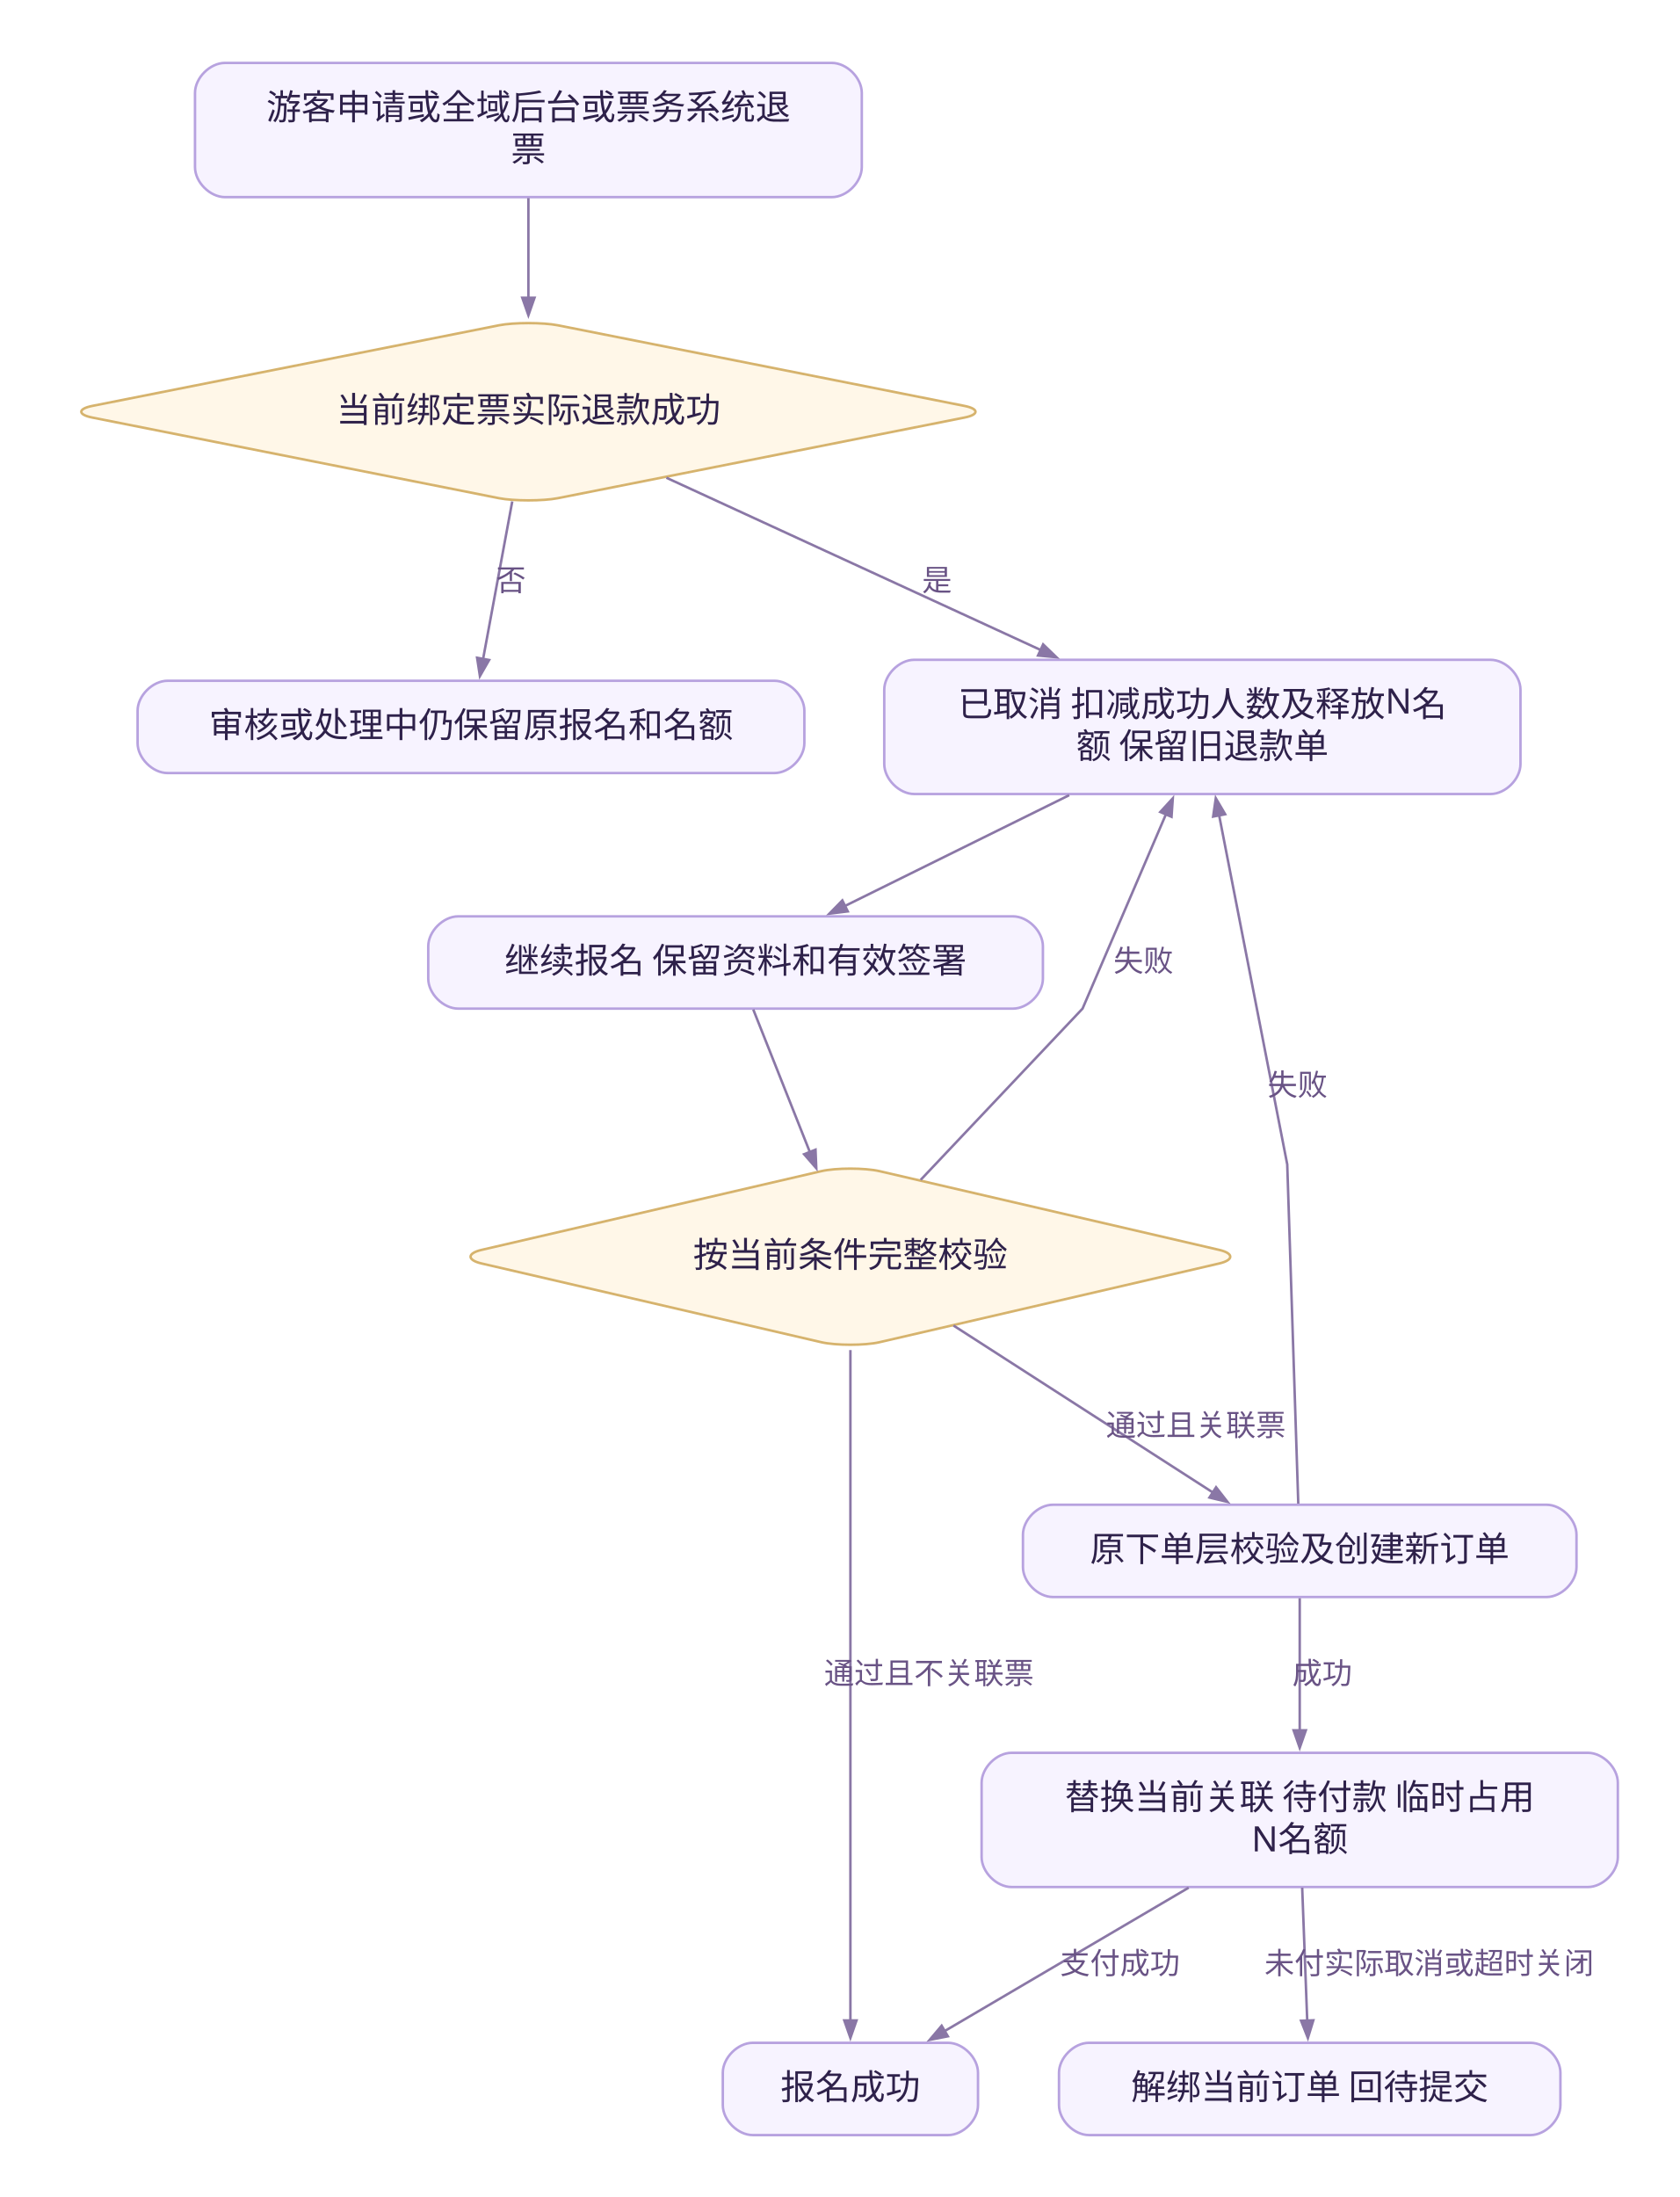
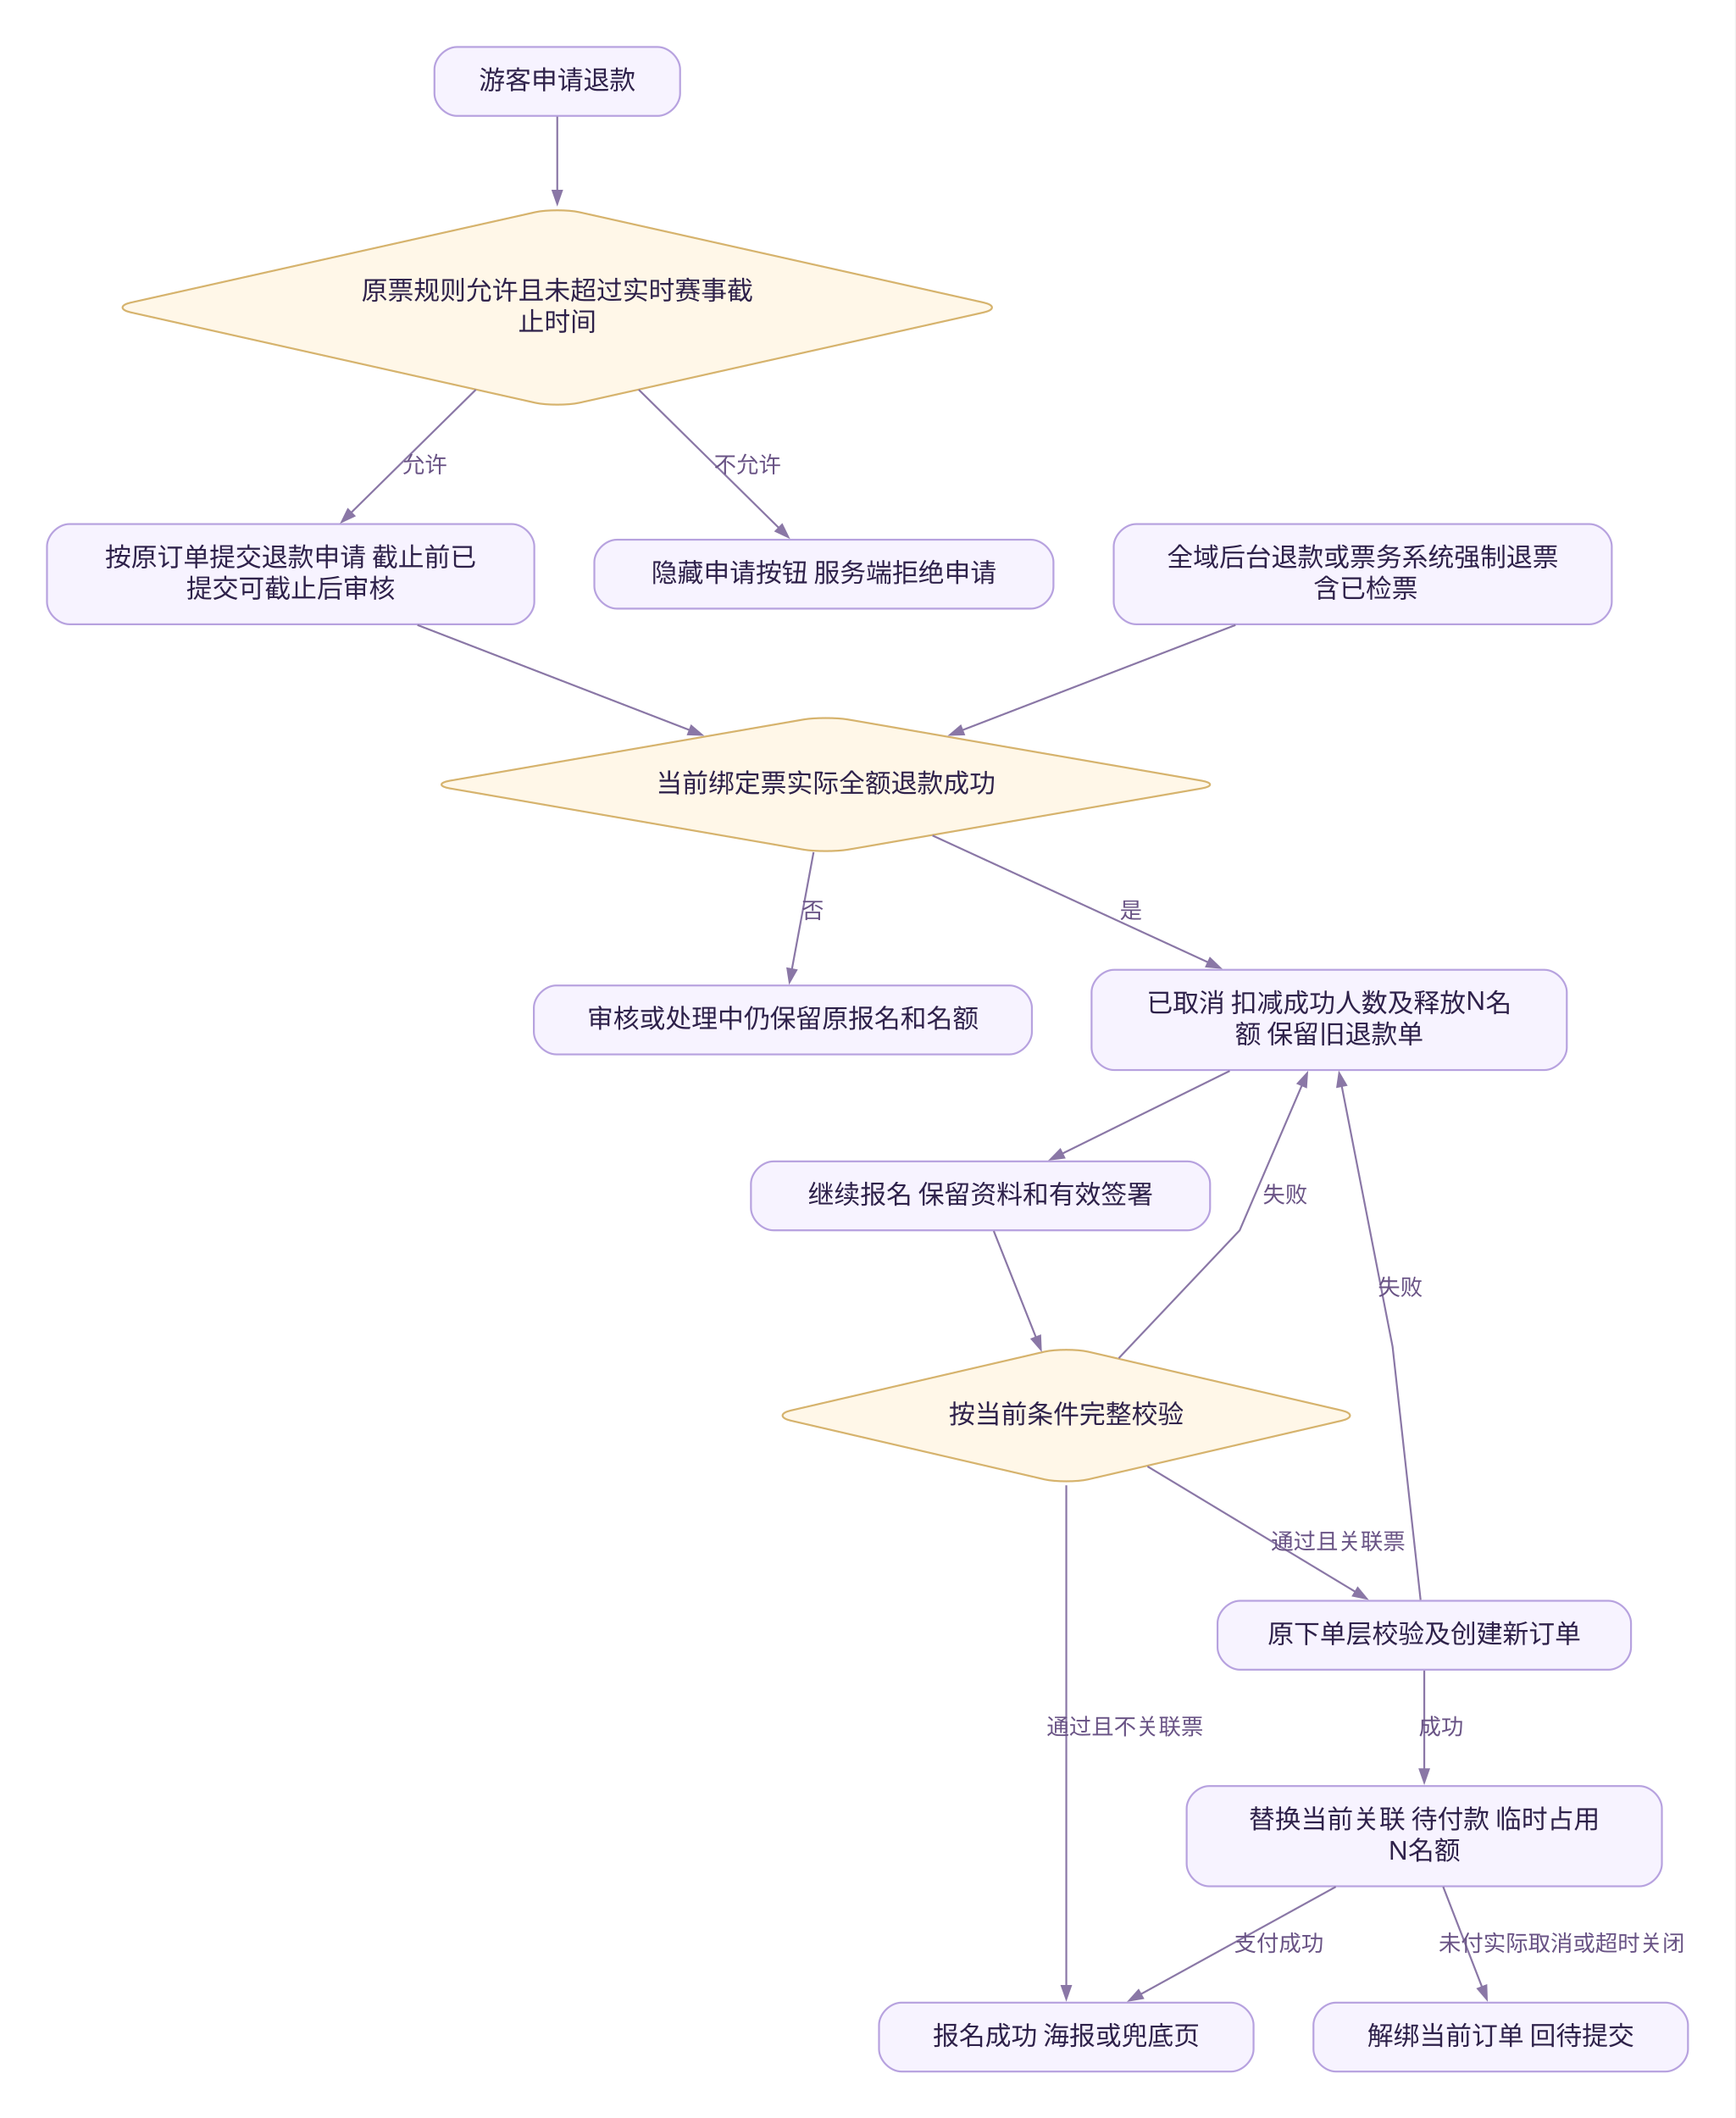
- <svg xmlns="http://www.w3.org/2000/svg" width="673pt" height="880pt" viewBox="0.00 0.00 673.00 880.00">
-   <g id="graph0" class="graph" transform="scale(1 1) rotate(0) translate(25.2 855.2)">
-     <polygon fill="white" stroke="none" points="-25.2,25.2 -25.2,-855.2 648.12,-855.2 648.12,25.2 -25.2,25.2" />
+ <svg xmlns="http://www.w3.org/2000/svg" width="931pt" height="1136pt" viewBox="0.00 0.00 931.00 1136.00">
+   <g id="graph0" class="graph" transform="scale(1 1) rotate(0) translate(25.2 1111.08)">
+     <polygon fill="white" stroke="none" points="-25.2,25.2 -25.2,-1111.08 905.32,-1111.08 905.32,25.2 -25.2,25.2" />
    <g id="node1" class="node">
-       <path fill="#f7f3ff" stroke="#b7a2df" d="M308.04,-830C308.04,-830 64.92,-830 64.92,-830 58.92,-830 52.92,-824 52.92,-818 52.92,-818 52.92,-788.24 52.92,-788.24 52.92,-782.24 58.92,-776.24 64.92,-776.24 64.92,-776.24 308.04,-776.24 308.04,-776.24 314.04,-776.24 320.04,-782.24 320.04,-788.24 320.04,-788.24 320.04,-818 320.04,-818 320.04,-824 314.04,-830 308.04,-830" />
-       <text xml:space="preserve" text-anchor="middle" x="186.48" y="-807.32" font-family="PingFang SC" font-size="14.00" fill="#2e214a">游客申请或全域后台或票务系统退</text>
-       <text xml:space="preserve" text-anchor="middle" x="186.48" y="-790.52" font-family="PingFang SC" font-size="14.00" fill="#2e214a">票</text>
+       <path fill="#f7f3ff" stroke="#b7a2df" d="M327.56,-1085.88C327.56,-1085.88 219.8,-1085.88 219.8,-1085.88 213.8,-1085.88 207.8,-1079.88 207.8,-1073.88 207.8,-1073.88 207.8,-1060.92 207.8,-1060.92 207.8,-1054.92 213.8,-1048.92 219.8,-1048.92 219.8,-1048.92 327.56,-1048.92 327.56,-1048.92 333.56,-1048.92 339.56,-1054.92 339.56,-1060.92 339.56,-1060.92 339.56,-1073.88 339.56,-1073.88 339.56,-1079.88 333.56,-1085.88 327.56,-1085.88" />
+       <text xml:space="preserve" text-anchor="middle" x="273.68" y="-1063.2" font-family="PingFang SC" font-size="14.00" fill="#2e214a">游客申请退款</text>
    </g>
    <g id="node2" class="node">
-       <path fill="#fff7e8" stroke="#d6b36d" d="M174.71,-724.91C174.71,-724.91 11.77,-692.61 11.77,-692.61 5.89,-691.45 5.89,-689.11 11.77,-687.95 11.77,-687.95 174.71,-655.65 174.71,-655.65 180.59,-654.49 192.37,-654.49 198.25,-655.65 198.25,-655.65 361.19,-687.95 361.19,-687.95 367.07,-689.11 367.07,-691.45 361.19,-692.61 361.19,-692.61 198.25,-724.91 198.25,-724.91 192.37,-726.07 180.59,-726.07 174.71,-724.91" />
-       <text xml:space="preserve" text-anchor="middle" x="186.48" y="-686.08" font-family="PingFang SC" font-size="14.00" fill="#2e214a">当前绑定票实际退款成功</text>
+       <path fill="#fff7e8" stroke="#d6b36d" d="M261.97,-997.3C261.97,-997.3 44.91,-948.78 44.91,-948.78 39.06,-947.47 39.06,-944.85 44.91,-943.54 44.91,-943.54 261.97,-895.02 261.97,-895.02 267.82,-893.71 279.54,-893.71 285.39,-895.02 285.39,-895.02 502.45,-943.54 502.45,-943.54 508.3,-944.85 508.3,-947.47 502.45,-948.78 502.45,-948.78 285.39,-997.3 285.39,-997.3 279.54,-998.61 267.82,-998.61 261.97,-997.3" />
+       <text xml:space="preserve" text-anchor="middle" x="273.68" y="-950.36" font-family="PingFang SC" font-size="14.00" fill="#2e214a">原票规则允许且未超过实时赛事截</text>
+       <text xml:space="preserve" text-anchor="middle" x="273.68" y="-933.56" font-family="PingFang SC" font-size="14.00" fill="#2e214a">止时间</text>
    </g>
    <g id="edge1" class="edge">
-       <path fill="none" stroke="#8a77a6" d="M186.48,-775.85C186.48,-763.87 186.48,-749.35 186.48,-735.74" />
-       <polygon fill="#8a77a6" stroke="#8a77a6" points="188.93,-735.94 186.48,-728.94 184.03,-735.94 188.93,-735.94" />
+       <path fill="none" stroke="#8a77a6" d="M273.68,-1048.55C273.68,-1037.69 273.68,-1023.13 273.68,-1008.43" />
+       <polygon fill="#8a77a6" stroke="#8a77a6" points="276.13,-1008.79 273.68,-1001.79 271.23,-1008.79 276.13,-1008.79" />
    </g>
    <g id="node3" class="node">
-       <path fill="#f7f3ff" stroke="#b7a2df" d="M285.04,-582.52C285.04,-582.52 41.92,-582.52 41.92,-582.52 35.92,-582.52 29.92,-576.52 29.92,-570.52 29.92,-570.52 29.92,-557.56 29.92,-557.56 29.92,-551.56 35.92,-545.56 41.92,-545.56 41.92,-545.56 285.04,-545.56 285.04,-545.56 291.04,-545.56 297.04,-551.56 297.04,-557.56 297.04,-557.56 297.04,-570.52 297.04,-570.52 297.04,-576.52 291.04,-582.52 285.04,-582.52" />
-       <text xml:space="preserve" text-anchor="middle" x="163.48" y="-559.84" font-family="PingFang SC" font-size="14.00" fill="#2e214a">审核或处理中仍保留原报名和名额</text>
+       <path fill="#f7f3ff" stroke="#b7a2df" d="M249.36,-830C249.36,-830 12,-830 12,-830 6,-830 0,-824 0,-818 0,-818 0,-788.24 0,-788.24 0,-782.24 6,-776.24 12,-776.24 12,-776.24 249.36,-776.24 249.36,-776.24 255.36,-776.24 261.36,-782.24 261.36,-788.24 261.36,-788.24 261.36,-818 261.36,-818 261.36,-824 255.36,-830 249.36,-830" />
+       <text xml:space="preserve" text-anchor="middle" x="130.68" y="-807.32" font-family="PingFang SC" font-size="14.00" fill="#2e214a">按原订单提交退款申请 截止前已</text>
+       <text xml:space="preserve" text-anchor="middle" x="130.68" y="-790.52" font-family="PingFang SC" font-size="14.00" fill="#2e214a">提交可截止后审核</text>
    </g>
    <g id="edge2" class="edge">
-       <path fill="none" stroke="#8a77a6" d="M180.01,-654.34C176.28,-634.18 171.66,-609.25 168.26,-590.86" />
-       <polygon fill="#8a77a6" stroke="#8a77a6" points="170.75,-590.84 167.06,-584.4 165.93,-591.73 170.75,-590.84" />
-       <text xml:space="preserve" text-anchor="middle" x="179.48" y="-618.52" font-family="PingFang SC" font-size="12.00" fill="#695385">否</text>
+       <path fill="none" stroke="#8a77a6" d="M230,-902.08C208.41,-880.79 182.82,-855.54 163.02,-836.01" />
+       <polygon fill="#8a77a6" stroke="#8a77a6" points="164.85,-834.38 158.15,-831.21 161.41,-837.87 164.85,-834.38" />
+       <text xml:space="preserve" text-anchor="middle" x="202.62" y="-857.6" font-family="PingFang SC" font-size="12.00" fill="#695385">允许</text>
    </g>
    <g id="node4" class="node">
-       <path fill="#f7f3ff" stroke="#b7a2df" d="M571.92,-590.92C571.92,-590.92 341.04,-590.92 341.04,-590.92 335.04,-590.92 329.04,-584.92 329.04,-578.92 329.04,-578.92 329.04,-549.16 329.04,-549.16 329.04,-543.16 335.04,-537.16 341.04,-537.16 341.04,-537.16 571.92,-537.16 571.92,-537.16 577.92,-537.16 583.92,-543.16 583.92,-549.16 583.92,-549.16 583.92,-578.92 583.92,-578.92 583.92,-584.92 577.92,-590.92 571.92,-590.92" />
-       <text xml:space="preserve" text-anchor="middle" x="456.48" y="-568.24" font-family="PingFang SC" font-size="14.00" fill="#2e214a">已取消 扣减成功人数及释放N名</text>
-       <text xml:space="preserve" text-anchor="middle" x="456.48" y="-551.44" font-family="PingFang SC" font-size="14.00" fill="#2e214a">额 保留旧退款单</text>
+       <path fill="#f7f3ff" stroke="#b7a2df" d="M527.8,-821.6C527.8,-821.6 305.56,-821.6 305.56,-821.6 299.56,-821.6 293.56,-815.6 293.56,-809.6 293.56,-809.6 293.56,-796.64 293.56,-796.64 293.56,-790.64 299.56,-784.64 305.56,-784.64 305.56,-784.64 527.8,-784.64 527.8,-784.64 533.8,-784.64 539.8,-790.64 539.8,-796.64 539.8,-796.64 539.8,-809.6 539.8,-809.6 539.8,-815.6 533.8,-821.6 527.8,-821.6" />
+       <text xml:space="preserve" text-anchor="middle" x="416.68" y="-798.92" font-family="PingFang SC" font-size="14.00" fill="#2e214a">隐藏申请按钮 服务端拒绝申请</text>
    </g>
    <g id="edge3" class="edge">
-       <path fill="none" stroke="#8a77a6" d="M241.77,-663.84C285.32,-643.8 346.12,-615.82 391.9,-594.76" />
-       <polygon fill="#8a77a6" stroke="#8a77a6" points="392.69,-597.09 398.03,-591.94 390.64,-592.64 392.69,-597.09" />
-       <text xml:space="preserve" text-anchor="middle" x="350.16" y="-618.52" font-family="PingFang SC" font-size="12.00" fill="#695385">是</text>
+       <path fill="none" stroke="#8a77a6" d="M317.36,-902.08C342.07,-877.7 372.04,-848.15 392.55,-827.92" />
+       <polygon fill="#8a77a6" stroke="#8a77a6" points="394.26,-829.68 397.52,-823.02 390.81,-826.19 394.26,-829.68" />
+       <text xml:space="preserve" text-anchor="middle" x="375.69" y="-857.6" font-family="PingFang SC" font-size="12.00" fill="#695385">不允许</text>
    </g>
    <g id="node5" class="node">
-       <path fill="#f7f3ff" stroke="#b7a2df" d="M380.6,-488.16C380.6,-488.16 158.36,-488.16 158.36,-488.16 152.36,-488.16 146.36,-482.16 146.36,-476.16 146.36,-476.16 146.36,-463.2 146.36,-463.2 146.36,-457.2 152.36,-451.2 158.36,-451.2 158.36,-451.2 380.6,-451.2 380.6,-451.2 386.6,-451.2 392.6,-457.2 392.6,-463.2 392.6,-463.2 392.6,-476.16 392.6,-476.16 392.6,-482.16 386.6,-488.16 380.6,-488.16" />
-       <text xml:space="preserve" text-anchor="middle" x="269.48" y="-465.48" font-family="PingFang SC" font-size="14.00" fill="#2e214a">继续报名 保留资料和有效签署</text>
+       <path fill="#fff7e8" stroke="#d6b36d" d="M405.86,-725.19C405.86,-725.19 216.02,-692.33 216.02,-692.33 210.11,-691.3 210.11,-689.26 216.02,-688.23 216.02,-688.23 405.86,-655.37 405.86,-655.37 411.77,-654.34 423.59,-654.34 429.5,-655.37 429.5,-655.37 619.34,-688.23 619.34,-688.23 625.25,-689.26 625.25,-691.3 619.34,-692.33 619.34,-692.33 429.5,-725.19 429.5,-725.19 423.59,-726.22 411.77,-726.22 405.86,-725.19" />
+       <text xml:space="preserve" text-anchor="middle" x="417.68" y="-686.08" font-family="PingFang SC" font-size="14.00" fill="#2e214a">当前绑定票实际全额退款成功</text>
    </g>
    <g id="edge4" class="edge">
-       <path fill="none" stroke="#8a77a6" d="M403.14,-536.7C374.63,-522.61 339.95,-505.49 313.07,-492.21" />
-       <polygon fill="#8a77a6" stroke="#8a77a6" points="314.42,-490.15 307.06,-489.24 312.25,-494.54 314.42,-490.15" />
+       <path fill="none" stroke="#8a77a6" d="M198.69,-775.85C242.73,-758.85 300.01,-736.72 344.95,-719.37" />
+       <polygon fill="#8a77a6" stroke="#8a77a6" points="345.56,-721.76 351.21,-716.95 343.8,-717.19 345.56,-721.76" />
+     </g>
+     <g id="node7" class="node">
+       <path fill="#f7f3ff" stroke="#b7a2df" d="M516.24,-582.52C516.24,-582.52 273.12,-582.52 273.12,-582.52 267.12,-582.52 261.12,-576.52 261.12,-570.52 261.12,-570.52 261.12,-557.56 261.12,-557.56 261.12,-551.56 267.12,-545.56 273.12,-545.56 273.12,-545.56 516.24,-545.56 516.24,-545.56 522.24,-545.56 528.24,-551.56 528.24,-557.56 528.24,-557.56 528.24,-570.52 528.24,-570.52 528.24,-576.52 522.24,-582.52 516.24,-582.52" />
+       <text xml:space="preserve" text-anchor="middle" x="394.68" y="-559.84" font-family="PingFang SC" font-size="14.00" fill="#2e214a">审核或处理中仍保留原报名和名额</text>
+     </g>
+     <g id="edge6" class="edge">
+       <path fill="none" stroke="#8a77a6" d="M411.15,-654.01C407.42,-633.85 402.82,-609.03 399.43,-590.73" />
+       <polygon fill="#8a77a6" stroke="#8a77a6" points="401.93,-590.74 398.25,-584.3 397.11,-591.63 401.93,-590.74" />
+       <text xml:space="preserve" text-anchor="middle" x="410.68" y="-618.52" font-family="PingFang SC" font-size="12.00" fill="#695385">否</text>
+     </g>
+     <g id="node8" class="node">
+       <path fill="#f7f3ff" stroke="#b7a2df" d="M803.12,-590.92C803.12,-590.92 572.24,-590.92 572.24,-590.92 566.24,-590.92 560.24,-584.92 560.24,-578.92 560.24,-578.92 560.24,-549.16 560.24,-549.16 560.24,-543.16 566.24,-537.16 572.24,-537.16 572.24,-537.16 803.12,-537.16 803.12,-537.16 809.12,-537.16 815.12,-543.16 815.12,-549.16 815.12,-549.16 815.12,-578.92 815.12,-578.92 815.12,-584.92 809.12,-590.92 803.12,-590.92" />
+       <text xml:space="preserve" text-anchor="middle" x="687.68" y="-568.24" font-family="PingFang SC" font-size="14.00" fill="#2e214a">已取消 扣减成功人数及释放N名</text>
+       <text xml:space="preserve" text-anchor="middle" x="687.68" y="-551.44" font-family="PingFang SC" font-size="14.00" fill="#2e214a">额 保留旧退款单</text>
+     </g>
+     <g id="edge7" class="edge">
+       <path fill="none" stroke="#8a77a6" d="M474.94,-662.93C518.25,-643 577.76,-615.62 622.83,-594.88" />
+       <polygon fill="#8a77a6" stroke="#8a77a6" points="623.79,-597.13 629.13,-591.98 621.74,-592.68 623.79,-597.13" />
+       <text xml:space="preserve" text-anchor="middle" x="581.36" y="-618.52" font-family="PingFang SC" font-size="12.00" fill="#695385">是</text>
    </g>
    <g id="node6" class="node">
-       <path fill="#fff7e8" stroke="#d6b36d" d="M303.79,-386.09C303.79,-386.09 167.69,-354.55 167.69,-354.55 161.85,-353.19 161.85,-350.49 167.69,-349.13 167.69,-349.13 303.79,-317.59 303.79,-317.59 309.63,-316.23 321.33,-316.23 327.17,-317.59 327.17,-317.59 463.27,-349.13 463.27,-349.13 469.11,-350.49 469.11,-353.19 463.27,-354.55 463.27,-354.55 327.17,-386.09 327.17,-386.09 321.33,-387.45 309.63,-387.45 303.79,-386.09" />
-       <text xml:space="preserve" text-anchor="middle" x="315.48" y="-347.64" font-family="PingFang SC" font-size="14.00" fill="#2e214a">按当前条件完整校验</text>
+       <path fill="#f7f3ff" stroke="#b7a2df" d="M827.24,-830C827.24,-830 584.12,-830 584.12,-830 578.12,-830 572.12,-824 572.12,-818 572.12,-818 572.12,-788.24 572.12,-788.24 572.12,-782.24 578.12,-776.24 584.12,-776.24 584.12,-776.24 827.24,-776.24 827.24,-776.24 833.24,-776.24 839.24,-782.24 839.24,-788.24 839.24,-788.24 839.24,-818 839.24,-818 839.24,-824 833.24,-830 827.24,-830" />
+       <text xml:space="preserve" text-anchor="middle" x="705.68" y="-807.32" font-family="PingFang SC" font-size="14.00" fill="#2e214a">全域后台退款或票务系统强制退票</text>
+       <text xml:space="preserve" text-anchor="middle" x="705.68" y="-790.52" font-family="PingFang SC" font-size="14.00" fill="#2e214a"> 含已检票</text>
    </g>
    <g id="edge5" class="edge">
-       <path fill="none" stroke="#8a77a6" d="M276.57,-450.83C282.59,-435.66 291.47,-413.29 299.23,-393.76" />
-       <polygon fill="#8a77a6" stroke="#8a77a6" points="301.5,-394.69 301.81,-387.28 296.94,-392.88 301.5,-394.69" />
-     </g>
-     <g id="edge6" class="edge">
-       <path fill="none" stroke="#8a77a6" d="M343.64,-382.62C371.01,-411.57 408.48,-451.2 408.48,-451.2 408.48,-451.2 427.81,-496.25 441.94,-529.17" />
-       <polygon fill="#8a77a6" stroke="#8a77a6" points="439.62,-529.96 444.63,-535.43 444.12,-528.03 439.62,-529.96" />
-       <text xml:space="preserve" text-anchor="middle" x="432.86" y="-466.08" font-family="PingFang SC" font-size="12.00" fill="#695385">失败</text>
-     </g>
-     <g id="node7" class="node">
-       <path fill="#f7f3ff" stroke="#b7a2df" d="M594.36,-252.48C594.36,-252.48 396.6,-252.48 396.6,-252.48 390.6,-252.48 384.6,-246.48 384.6,-240.48 384.6,-240.48 384.6,-227.52 384.6,-227.52 384.6,-221.52 390.6,-215.52 396.6,-215.52 396.6,-215.52 594.36,-215.52 594.36,-215.52 600.36,-215.52 606.36,-221.52 606.36,-227.52 606.36,-227.52 606.36,-240.48 606.36,-240.48 606.36,-246.48 600.36,-252.48 594.36,-252.48" />
-       <text xml:space="preserve" text-anchor="middle" x="495.48" y="-229.8" font-family="PingFang SC" font-size="14.00" fill="#2e214a">原下单层校验及创建新订单</text>
-     </g>
-     <g id="edge7" class="edge">
-       <path fill="none" stroke="#8a77a6" d="M356.78,-324.26C388.29,-303.98 431.21,-276.36 460.93,-257.24" />
-       <polygon fill="#8a77a6" stroke="#8a77a6" points="461.97,-259.48 466.53,-253.63 459.32,-255.36 461.97,-259.48" />
-       <text xml:space="preserve" text-anchor="middle" x="453.9" y="-280.08" font-family="PingFang SC" font-size="12.00" fill="#695385">通过且关联票</text>
+       <path fill="none" stroke="#8a77a6" d="M637.43,-775.85C593.24,-758.85 535.76,-736.72 490.66,-719.37" />
+       <polygon fill="#8a77a6" stroke="#8a77a6" points="491.79,-717.18 484.38,-716.95 490.03,-721.75 491.79,-717.18" />
    </g>
    <g id="node9" class="node">
-       <path fill="#f7f3ff" stroke="#b7a2df" d="M354.6,-36.96C354.6,-36.96 276.36,-36.96 276.36,-36.96 270.36,-36.96 264.36,-30.96 264.36,-24.96 264.36,-24.96 264.36,-12 264.36,-12 264.36,-6 270.36,0 276.36,0 276.36,0 354.6,0 354.6,0 360.6,0 366.6,-6 366.6,-12 366.6,-12 366.6,-24.96 366.6,-24.96 366.6,-30.96 360.6,-36.96 354.6,-36.96" />
-       <text xml:space="preserve" text-anchor="middle" x="315.48" y="-14.28" font-family="PingFang SC" font-size="14.00" fill="#2e214a">报名成功</text>
+       <path fill="#f7f3ff" stroke="#b7a2df" d="M611.8,-488.16C611.8,-488.16 389.56,-488.16 389.56,-488.16 383.56,-488.16 377.56,-482.16 377.56,-476.16 377.56,-476.16 377.56,-463.2 377.56,-463.2 377.56,-457.2 383.56,-451.2 389.56,-451.2 389.56,-451.2 611.8,-451.2 611.8,-451.2 617.8,-451.2 623.8,-457.2 623.8,-463.2 623.8,-463.2 623.8,-476.16 623.8,-476.16 623.8,-482.16 617.8,-488.16 611.8,-488.16" />
+       <text xml:space="preserve" text-anchor="middle" x="500.68" y="-465.48" font-family="PingFang SC" font-size="14.00" fill="#2e214a">继续报名 保留资料和有效签署</text>
+     </g>
+     <g id="edge8" class="edge">
+       <path fill="none" stroke="#8a77a6" d="M634.34,-536.7C605.83,-522.61 571.15,-505.49 544.27,-492.21" />
+       <polygon fill="#8a77a6" stroke="#8a77a6" points="545.62,-490.15 538.26,-489.24 543.45,-494.54 545.62,-490.15" />
+     </g>
+     <g id="node10" class="node">
+       <path fill="#fff7e8" stroke="#d6b36d" d="M534.99,-386.09C534.99,-386.09 398.89,-354.55 398.89,-354.55 393.05,-353.19 393.05,-350.49 398.89,-349.13 398.89,-349.13 534.99,-317.59 534.99,-317.59 540.83,-316.23 552.53,-316.23 558.37,-317.59 558.37,-317.59 694.47,-349.13 694.47,-349.13 700.31,-350.49 700.31,-353.19 694.47,-354.55 694.47,-354.55 558.37,-386.09 558.37,-386.09 552.53,-387.45 540.83,-387.45 534.99,-386.09" />
+       <text xml:space="preserve" text-anchor="middle" x="546.68" y="-347.64" font-family="PingFang SC" font-size="14.00" fill="#2e214a">按当前条件完整校验</text>
+     </g>
+     <g id="edge9" class="edge">
+       <path fill="none" stroke="#8a77a6" d="M507.77,-450.83C513.79,-435.66 522.67,-413.29 530.43,-393.76" />
+       <polygon fill="#8a77a6" stroke="#8a77a6" points="532.7,-394.69 533.01,-387.28 528.14,-392.88 532.7,-394.69" />
+     </g>
+     <g id="edge10" class="edge">
+       <path fill="none" stroke="#8a77a6" d="M574.84,-382.62C602.21,-411.57 639.68,-451.2 639.68,-451.2 639.68,-451.2 659.01,-496.25 673.14,-529.17" />
+       <polygon fill="#8a77a6" stroke="#8a77a6" points="670.82,-529.96 675.83,-535.43 675.32,-528.03 670.82,-529.96" />
+       <text xml:space="preserve" text-anchor="middle" x="664.06" y="-466.08" font-family="PingFang SC" font-size="12.00" fill="#695385">失败</text>
+     </g>
+     <g id="node11" class="node">
+       <path fill="#f7f3ff" stroke="#b7a2df" d="M837.56,-252.48C837.56,-252.48 639.8,-252.48 639.8,-252.48 633.8,-252.48 627.8,-246.48 627.8,-240.48 627.8,-240.48 627.8,-227.52 627.8,-227.52 627.8,-221.52 633.8,-215.52 639.8,-215.52 639.8,-215.52 837.56,-215.52 837.56,-215.52 843.56,-215.52 849.56,-221.52 849.56,-227.52 849.56,-227.52 849.56,-240.48 849.56,-240.48 849.56,-246.48 843.56,-252.48 837.56,-252.48" />
+       <text xml:space="preserve" text-anchor="middle" x="738.68" y="-229.8" font-family="PingFang SC" font-size="14.00" fill="#2e214a">原下单层校验及创建新订单</text>
+     </g>
+     <g id="edge11" class="edge">
+       <path fill="none" stroke="#8a77a6" d="M590.25,-324.55C623.99,-304.2 670.19,-276.32 702.04,-257.11" />
+       <polygon fill="#8a77a6" stroke="#8a77a6" points="702.99,-259.4 707.71,-253.68 700.45,-255.2 702.99,-259.4" />
+       <text xml:space="preserve" text-anchor="middle" x="692.52" y="-280.08" font-family="PingFang SC" font-size="12.00" fill="#695385">通过且关联票</text>
+     </g>
+     <g id="node13" class="node">
+       <path fill="#f7f3ff" stroke="#b7a2df" d="M635.12,-36.96C635.12,-36.96 458.24,-36.96 458.24,-36.96 452.24,-36.96 446.24,-30.96 446.24,-24.96 446.24,-24.96 446.24,-12 446.24,-12 446.24,-6 452.24,0 458.24,0 458.24,0 635.12,0 635.12,0 641.12,0 647.12,-6 647.12,-12 647.12,-12 647.12,-24.96 647.12,-24.96 647.12,-30.96 641.12,-36.96 635.12,-36.96" />
+       <text xml:space="preserve" text-anchor="middle" x="546.68" y="-14.28" font-family="PingFang SC" font-size="14.00" fill="#2e214a">报名成功 海报或兜底页</text>
+     </g>
+     <g id="edge16" class="edge">
+       <path fill="none" stroke="#8a77a6" d="M546.68,-314.43C546.68,-247.11 546.68,-104.67 546.68,-45.8" />
+       <polygon fill="#8a77a6" stroke="#8a77a6" points="549.13,-45.93 546.68,-38.93 544.23,-45.93 549.13,-45.93" />
+       <text xml:space="preserve" text-anchor="middle" x="578.18" y="-180.72" font-family="PingFang SC" font-size="12.00" fill="#695385">通过且不关联票</text>
    </g>
    <g id="edge12" class="edge">
-       <path fill="none" stroke="#8a77a6" d="M315.48,-314.43C315.48,-247.11 315.48,-104.67 315.48,-45.8" />
-       <polygon fill="#8a77a6" stroke="#8a77a6" points="317.93,-45.93 315.48,-38.93 313.03,-45.93 317.93,-45.93" />
-       <text xml:space="preserve" text-anchor="middle" x="346.98" y="-180.72" font-family="PingFang SC" font-size="12.00" fill="#695385">通过且不关联票</text>
+       <path fill="none" stroke="#8a77a6" d="M736.7,-252.94C732.21,-293.51 721.68,-388.8 721.68,-388.8 721.68,-388.8 704.25,-478.13 694.35,-528.86" />
+       <polygon fill="#8a77a6" stroke="#8a77a6" points="692,-528.13 693.06,-535.47 696.81,-529.07 692,-528.13" />
+       <text xml:space="preserve" text-anchor="middle" x="725.8" y="-416.4" font-family="PingFang SC" font-size="12.00" fill="#695385">失败</text>
    </g>
-     <g id="edge8" class="edge">
-       <path fill="none" stroke="#8a77a6" d="M494.9,-252.94C493.58,-293.51 490.48,-388.8 490.48,-388.8 490.48,-388.8 473.05,-478.13 463.15,-528.86" />
-       <polygon fill="#8a77a6" stroke="#8a77a6" points="460.8,-528.13 461.86,-535.47 465.61,-529.07 460.8,-528.13" />
-       <text xml:space="preserve" text-anchor="middle" x="494.6" y="-416.4" font-family="PingFang SC" font-size="12.00" fill="#695385">失败</text>
+     <g id="node12" class="node">
+       <path fill="#f7f3ff" stroke="#b7a2df" d="M854.12,-153.12C854.12,-153.12 623.24,-153.12 623.24,-153.12 617.24,-153.12 611.24,-147.12 611.24,-141.12 611.24,-141.12 611.24,-111.36 611.24,-111.36 611.24,-105.36 617.24,-99.36 623.24,-99.36 623.24,-99.36 854.12,-99.36 854.12,-99.36 860.12,-99.36 866.12,-105.36 866.12,-111.36 866.12,-111.36 866.12,-141.12 866.12,-141.12 866.12,-147.12 860.12,-153.12 854.12,-153.12" />
+       <text xml:space="preserve" text-anchor="middle" x="738.68" y="-130.44" font-family="PingFang SC" font-size="14.00" fill="#2e214a">替换当前关联 待付款 临时占用</text>
+       <text xml:space="preserve" text-anchor="middle" x="738.68" y="-113.64" font-family="PingFang SC" font-size="14.00" fill="#2e214a">N名额</text>
    </g>
-     <g id="node8" class="node">
-       <path fill="#f7f3ff" stroke="#b7a2df" d="M610.92,-153.12C610.92,-153.12 380.04,-153.12 380.04,-153.12 374.04,-153.12 368.04,-147.12 368.04,-141.12 368.04,-141.12 368.04,-111.36 368.04,-111.36 368.04,-105.36 374.04,-99.36 380.04,-99.36 380.04,-99.36 610.92,-99.36 610.92,-99.36 616.92,-99.36 622.92,-105.36 622.92,-111.36 622.92,-111.36 622.92,-141.12 622.92,-141.12 622.92,-147.12 616.92,-153.12 610.92,-153.12" />
-       <text xml:space="preserve" text-anchor="middle" x="495.48" y="-130.44" font-family="PingFang SC" font-size="14.00" fill="#2e214a">替换当前关联 待付款 临时占用</text>
-       <text xml:space="preserve" text-anchor="middle" x="495.48" y="-113.64" font-family="PingFang SC" font-size="14.00" fill="#2e214a">N名额</text>
+     <g id="edge13" class="edge">
+       <path fill="none" stroke="#8a77a6" d="M738.68,-215.06C738.68,-200.57 738.68,-179.76 738.68,-162.03" />
+       <polygon fill="#8a77a6" stroke="#8a77a6" points="741.13,-162.13 738.68,-155.13 736.23,-162.13 741.13,-162.13" />
+       <text xml:space="preserve" text-anchor="middle" x="747.68" y="-180.72" font-family="PingFang SC" font-size="12.00" fill="#695385">成功</text>
    </g>
-     <g id="edge9" class="edge">
-       <path fill="none" stroke="#8a77a6" d="M495.48,-215.06C495.48,-200.57 495.48,-179.76 495.48,-162.03" />
-       <polygon fill="#8a77a6" stroke="#8a77a6" points="497.93,-162.13 495.48,-155.13 493.03,-162.13 497.93,-162.13" />
-       <text xml:space="preserve" text-anchor="middle" x="504.48" y="-180.72" font-family="PingFang SC" font-size="12.00" fill="#695385">成功</text>
+     <g id="edge14" class="edge">
+       <path fill="none" stroke="#8a77a6" d="M691.22,-99.1C658.94,-81.32 616.72,-58.06 586.25,-41.28" />
+       <polygon fill="#8a77a6" stroke="#8a77a6" points="587.8,-39.34 580.49,-38.1 585.44,-43.63 587.8,-39.34" />
+       <text xml:space="preserve" text-anchor="middle" x="660.68" y="-64.56" font-family="PingFang SC" font-size="12.00" fill="#695385">支付成功</text>
    </g>
-     <g id="edge10" class="edge">
-       <path fill="none" stroke="#8a77a6" d="M450.99,-99.1C420.85,-81.39 381.48,-58.26 352.94,-41.49" />
-       <polygon fill="#8a77a6" stroke="#8a77a6" points="354.52,-39.57 347.24,-38.14 352.03,-43.8 354.52,-39.57" />
-       <text xml:space="preserve" text-anchor="middle" x="423.48" y="-64.56" font-family="PingFang SC" font-size="12.00" fill="#695385">支付成功</text>
+     <g id="node14" class="node">
+       <path fill="#f7f3ff" stroke="#b7a2df" d="M868.12,-36.96C868.12,-36.96 691.24,-36.96 691.24,-36.96 685.24,-36.96 679.24,-30.96 679.24,-24.96 679.24,-24.96 679.24,-12 679.24,-12 679.24,-6 685.24,0 691.24,0 691.24,0 868.12,0 868.12,0 874.12,0 880.12,-6 880.12,-12 880.12,-12 880.12,-24.96 880.12,-24.96 880.12,-30.96 874.12,-36.96 868.12,-36.96" />
+       <text xml:space="preserve" text-anchor="middle" x="779.68" y="-14.28" font-family="PingFang SC" font-size="14.00" fill="#2e214a">解绑当前订单 回待提交</text>
    </g>
-     <g id="node10" class="node">
-       <path fill="#f7f3ff" stroke="#b7a2df" d="M587.92,-36.96C587.92,-36.96 411.04,-36.96 411.04,-36.96 405.04,-36.96 399.04,-30.96 399.04,-24.96 399.04,-24.96 399.04,-12 399.04,-12 399.04,-6 405.04,0 411.04,0 411.04,0 587.92,0 587.92,0 593.92,0 599.92,-6 599.92,-12 599.92,-12 599.92,-24.96 599.92,-24.96 599.92,-30.96 593.92,-36.96 587.92,-36.96" />
-       <text xml:space="preserve" text-anchor="middle" x="499.48" y="-14.28" font-family="PingFang SC" font-size="14.00" fill="#2e214a">解绑当前订单 回待提交</text>
-     </g>
-     <g id="edge11" class="edge">
-       <path fill="none" stroke="#8a77a6" d="M496.47,-99.1C497.09,-82.74 497.88,-61.75 498.5,-45.43" />
-       <polygon fill="#8a77a6" stroke="#8a77a6" points="500.93,-45.97 498.75,-38.89 496.03,-45.79 500.93,-45.97" />
-       <text xml:space="preserve" text-anchor="middle" x="547.34" y="-64.56" font-family="PingFang SC" font-size="12.00" fill="#695385">未付实际取消或超时关闭</text>
+     <g id="edge15" class="edge">
+       <path fill="none" stroke="#8a77a6" d="M748.81,-99.1C755.21,-82.59 763.44,-61.37 769.79,-44.99" />
+       <polygon fill="#8a77a6" stroke="#8a77a6" points="771.95,-46.2 772.2,-38.79 767.38,-44.43 771.95,-46.2" />
+       <text xml:space="preserve" text-anchor="middle" x="812.35" y="-64.56" font-family="PingFang SC" font-size="12.00" fill="#695385">未付实际取消或超时关闭</text>
    </g>
  </g>
</svg>
